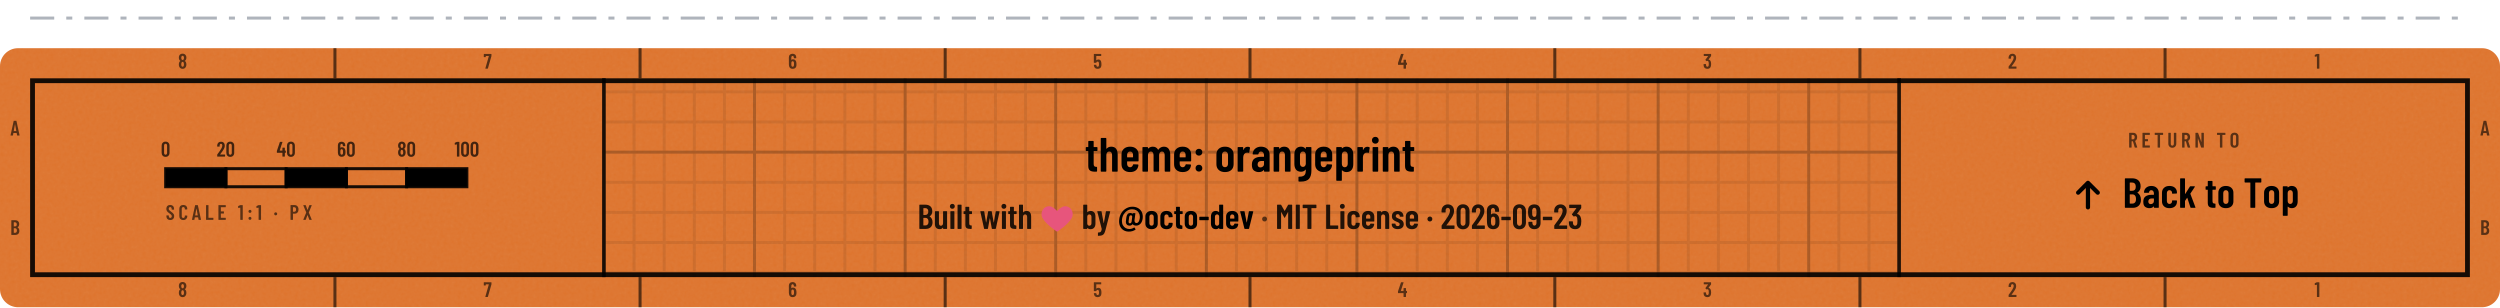
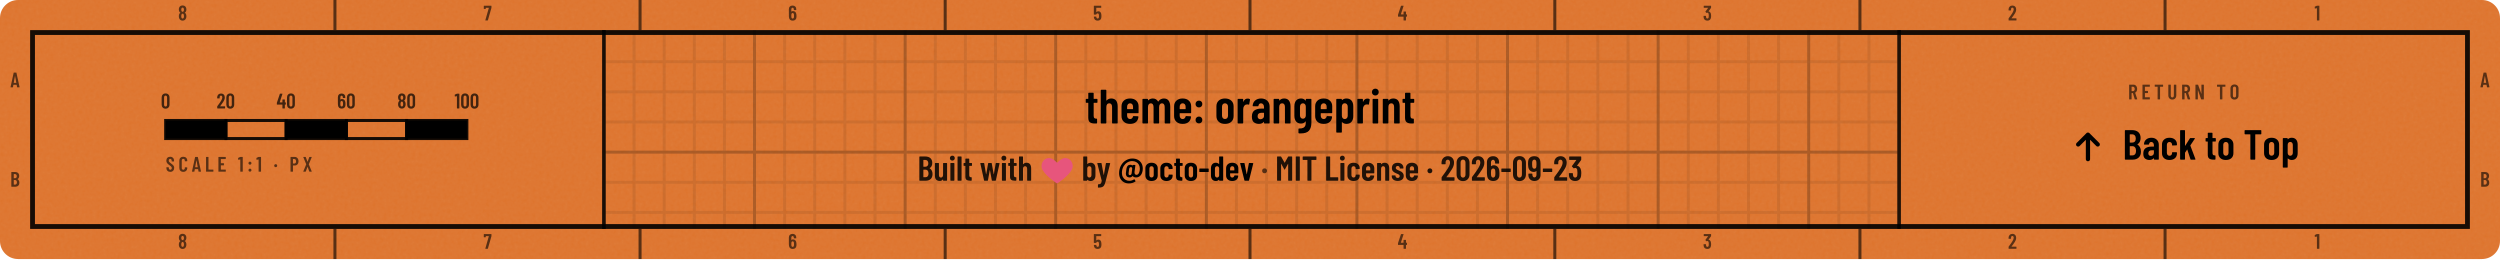
- <svg xmlns="http://www.w3.org/2000/svg" width="830" height="102" viewBox="0 0 830 102" role="img" aria-labelledby="t d">
+ <svg xmlns="http://www.w3.org/2000/svg" width="830" height="86" viewBox="0 0 830 86" role="img" aria-labelledby="t d">
  <defs>
    <clipPath id="kc1">
-       <rect x="0" y="16" width="830" height="86" rx="6" />
+       <rect x="0" y="0" width="830" height="86" rx="6" />
    </clipPath>
    <filter id="kn2" x="0" y="0" width="100%" height="100%">
      <feTurbulence type="fractalNoise" baseFrequency=".85" numOctaves="2" stitchTiles="stitch" />
      <feColorMatrix values="0 0 0 0 1 0 0 0 0 1 0 0 0 0 1 0 0 0 0.06 0" />
    </filter>
    <pattern id="kp3" width="10" height="10" patternUnits="userSpaceOnUse">
      <path d="M10 .5H.5V10" fill="none" stroke="#000000" stroke-opacity="0.075" />
    </pattern>
    <pattern id="kp4" width="50" height="50" patternUnits="userSpaceOnUse">
      <path d="M50 .5H.5V50" fill="none" stroke="#000000" stroke-opacity="0.16" />
    </pattern>
    <clipPath id="kc5">
-       <path clip-rule="evenodd" d="M10 26h810v66h-810zM10 26h190v66h-190zM630 26h190v66h-190z" />
+       <path clip-rule="evenodd" d="M10 10h810v66h-810zM10 10h190v66h-190zM630 10h190v66h-190z" />
    </clipPath>
    <path id="m45" d="M27 263V339Q27 344 30 348Q34 351 39 351H286Q291 351 294 348Q298 344 298 339V263Q298 258 294 254Q291 251 286 251H39Q34 251 30 254Q27 258 27 263Z" />
    <path id="m48" d="M38 183V517Q38 604 89 658Q140 711 224 711Q309 711 360 658Q412 604 412 517V183Q412 96 360 42Q309 -11 224 -11Q140 -11 89 42Q38 96 38 183ZM296 176V524Q296 563 276 586Q257 610 224 610Q192 610 173 586Q154 563 154 524V176Q154 137 173 114Q192 90 224 90Q257 90 276 114Q296 137 296 176Z" />
    <path id="m49" d="M122 700H218Q223 700 226 696Q230 693 230 688V12Q230 7 226 4Q223 0 218 0H126Q121 0 118 4Q114 7 114 12V576Q114 578 112 580Q111 582 109 581L27 565H24Q13 565 13 576L10 643Q10 653 18 657L107 697Q114 700 122 700Z" />
    <path id="m50" d="M173 100H392Q397 100 400 96Q404 93 404 88V12Q404 7 400 4Q397 0 392 0H43Q38 0 34 4Q31 7 31 12V92Q31 101 36 107L75 160Q114 212 152 266Q189 320 215 363Q273 459 273 522Q273 562 256 585Q238 608 209 608Q180 608 163 586Q146 563 147 526V487Q147 482 144 478Q140 475 135 475H41Q36 475 32 478Q29 482 29 487V530Q33 610 84 659Q134 708 214 708Q293 708 342 656Q390 605 390 521Q390 471 373 422Q356 373 319 317Q294 277 260 229Q225 181 214 166Q184 126 170 106Q168 104 169 102Q170 100 173 100Z" />
    <path id="m51" d="M387 218Q387 169 380 134Q368 66 326 29Q283 -8 210 -8Q134 -8 86 32Q38 73 32 143Q30 165 28 207Q28 219 40 219H132Q144 219 144 207Q146 173 148 156Q153 125 169 108Q185 92 210 92Q234 92 250 108Q266 123 271 152Q276 182 276 230Q276 281 269 315Q263 341 248 355Q233 369 210 369Q195 369 183 360Q177 356 174 356Q172 356 166 360L119 408Q115 412 115 417Q115 421 118 425L243 595Q245 597 244 599Q242 601 239 601H49Q44 601 40 604Q37 608 37 613V688Q37 693 40 696Q44 700 49 700H373Q378 700 382 696Q385 693 385 688V609Q385 602 380 594L266 438Q262 432 268 431Q309 426 338 392Q368 358 378 307Q387 267 387 218Z" />
    <path id="m52" d="M443 275V194Q443 189 440 186Q436 182 431 182H401Q396 182 396 177V12Q396 7 392 4Q389 0 384 0H292Q287 0 284 4Q280 7 280 12V177Q280 182 275 182H29Q24 182 20 186Q17 189 17 194V259Q17 268 19 274L158 690Q161 700 171 700H271Q277 700 280 696Q283 693 281 686L153 293Q152 287 157 287H275Q280 287 280 292V412Q280 417 284 420Q287 424 292 424H384Q389 424 392 420Q396 417 396 412V292Q396 287 401 287H431Q436 287 440 284Q443 280 443 275Z" />
    <path id="m53" d="M400 216Q400 175 396 146Q391 72 344 32Q297 -8 219 -8Q145 -8 99 30Q53 68 43 144L40 172Q40 184 52 184H144Q156 184 157 172Q157 166 159 154Q171 92 219 92Q244 92 260 108Q275 124 280 153Q284 178 284 217Q284 254 278 281Q273 307 258 322Q242 336 219 336Q171 336 157 290Q154 279 144 279H51Q46 279 42 282Q39 286 39 291V688Q39 693 42 696Q46 700 51 700H377Q382 700 386 696Q389 693 389 688V612Q389 607 386 604Q382 600 377 600H160Q155 600 155 595V400Q155 397 157 396Q159 396 161 398Q178 416 202 426Q227 437 254 437Q314 437 350 398Q387 360 394 290Q400 259 400 216Z" />
    <path id="m54" d="M401 216Q401 193 399 151Q394 75 346 34Q299 -8 221 -8Q147 -8 101 30Q55 69 46 144Q40 171 40 207L39 532Q39 613 88 660Q138 708 219 708Q295 708 343 660Q391 612 391 532V507Q391 502 388 498Q384 495 379 495H287Q282 495 278 498Q275 502 275 507V526Q275 560 258 582Q242 605 219 605Q191 605 174 583Q156 561 156 526V423Q156 420 158 419Q160 418 162 420Q191 447 234 447Q303 447 346 403Q389 359 396 286Q401 253 401 216ZM284 224Q284 250 279 295Q267 353 220 353Q196 353 180 338Q165 322 160 292Q156 257 156 224Q156 195 159 157Q164 125 180 108Q195 91 220 91Q245 91 260 109Q276 127 281 160Q284 196 284 224Z" />
    <path id="m55" d="M90 13 255 594Q257 600 251 600H116Q111 600 111 595V559Q111 554 108 550Q104 547 99 547H28Q23 547 20 550Q16 554 16 559L17 688Q17 693 20 696Q24 700 29 700H368Q373 700 376 696Q380 693 380 688V607Q380 603 378 593L211 10Q208 0 197 0H100Q87 0 90 13Z" />
    <path id="m56" d="M325 364Q358 345 375 306Q396 259 396 200Q396 147 380 107Q360 53 318 22Q275 -8 216 -8Q158 -8 116 22Q73 52 53 106Q38 148 38 200Q38 259 56 301Q71 341 109 363Q113 366 109 369Q76 390 58 427Q38 470 38 523Q38 581 58 620Q78 664 120 688Q161 712 216 712Q270 712 312 688Q353 665 374 621Q396 579 396 523Q396 471 376 429Q358 392 325 371Q319 367 325 364ZM159 559Q152 541 152 513Q152 483 162 456Q169 435 183 423Q197 411 216 411Q237 411 252 424Q266 436 273 459Q281 483 281 513Q281 547 271 568Q264 589 250 600Q236 612 216 612Q198 612 184 602Q171 591 164 573ZM281 206Q281 244 272 271Q266 295 252 308Q237 322 216 322Q195 322 180 308Q166 294 160 268Q152 242 152 208Q152 177 158 151Q163 123 178 108Q194 92 216 92Q239 92 255 108Q271 124 276 153Q281 180 281 206Z" />
    <path id="m57" d="M384 168Q384 87 334 40Q285 -8 204 -8Q128 -8 80 40Q32 88 32 168V193Q32 198 36 202Q39 205 44 205H136Q141 205 144 202Q148 198 148 193V174Q148 140 164 118Q181 95 204 95Q232 95 250 117Q267 139 267 174V276Q267 279 265 280Q263 281 261 279Q232 253 189 253Q120 253 77 297Q34 341 27 414Q22 447 22 484Q22 518 25 549Q29 625 76 666Q124 708 203 708Q276 708 322 670Q368 631 378 556Q383 526 383 493ZM267 476Q267 506 264 543Q253 609 204 609Q179 609 163 591Q147 573 142 540Q140 516 140 476Q140 439 145 405Q150 377 166 362Q181 347 204 347Q228 347 244 362Q259 378 263 408Q267 443 267 476Z" />
    <path id="m58" d="M57 404Q57 435 77 455Q97 475 128 475Q159 475 178 455Q198 435 198 404Q198 373 178 353Q158 333 128 333Q97 333 77 353Q57 373 57 404ZM57 73Q57 104 77 124Q97 144 128 144Q159 144 178 124Q198 104 198 73Q198 42 178 22Q158 2 128 2Q97 2 77 22Q57 42 57 73Z" />
    <path id="m64" d="M722 352Q722 327 719 301Q706 204 655 150Q604 95 529 95Q465 95 431 135Q427 138 424 134Q409 113 387 104Q365 94 343 94Q292 94 262 124Q233 154 233 201Q233 218 238 250L242 283Q244 307 250 347Q268 461 367 461Q380 461 394 456Q409 451 421 440Q428 435 428 442V444Q429 455 441 455H497Q509 455 508 442L484 258Q483 252 483 240Q483 206 499 188Q515 170 541 170Q577 170 602 206Q626 243 634 303Q637 326 637 346Q637 413 609 463Q581 513 530 540Q480 567 414 567Q342 567 279 530Q216 492 174 426Q132 359 122 275Q119 251 119 229Q119 156 149 104Q179 51 228 24Q277 -3 333 -3Q408 -3 468 39Q473 42 476 42Q482 42 485 36L511 -6Q513 -9 513 -14Q513 -19 508 -23Q472 -48 424 -63Q375 -78 319 -78Q239 -78 175 -42Q111 -5 74 62Q38 130 38 221Q38 253 42 280Q55 384 109 466Q163 549 246 595Q328 641 422 641Q510 641 578 605Q646 569 684 504Q722 438 722 352ZM400 212 403 233 404 243 414 326 416 343Q419 365 408 379Q398 393 379 393Q360 393 346 379Q332 365 329 343L326 322Q320 283 320 276L312 212Q311 188 321 174Q331 161 350 161Q369 161 382 175Q396 189 400 212Z" />
    <path id="m65" d="M325 11 306 116Q306 121 300 121H154Q148 121 148 116L129 11Q128 0 116 0H25Q11 0 14 13L162 689Q164 700 175 700H281Q292 700 294 689L442 13V9Q442 0 431 0H338Q326 0 325 11ZM171 212H282Q288 212 287 217L229 533Q228 536 226 536Q224 536 223 533L166 217Q165 212 171 212Z" />
    <path id="m66" d="M242 0H66Q61 0 58 4Q54 7 54 12V688Q54 693 58 696Q61 700 66 700H224Q319 700 373 652Q427 604 427 512Q427 409 354 365Q349 362 352 359Q391 334 413 292Q435 250 435 192Q435 100 382 50Q328 0 242 0ZM170 595V409Q170 404 175 404H226Q267 404 290 429Q313 454 313 500Q313 548 290 574Q267 600 226 600H175Q170 600 170 595ZM319 208Q319 260 296 290Q273 319 233 319H175Q170 319 170 314V106Q170 101 175 101H233Q273 101 296 129Q319 157 319 208Z" />
    <path id="m67" d="M42 180V521Q42 607 94 658Q145 708 230 708Q316 708 368 658Q420 607 420 521V509Q420 504 416 500Q413 496 408 496L315 492Q303 492 303 504V529Q303 564 283 586Q263 608 230 608Q198 608 178 586Q158 564 158 529V171Q158 136 178 114Q198 92 230 92Q263 92 283 114Q303 136 303 171V196Q303 201 306 204Q310 208 315 208L408 204Q413 204 416 200Q420 197 420 192V180Q420 95 368 44Q316 -8 230 -8Q145 -8 94 44Q42 95 42 180Z" />
    <path id="m69" d="M391 600H175Q170 600 170 595V406Q170 401 175 401H303Q308 401 312 398Q315 394 315 389V312Q315 307 312 304Q308 300 303 300H175Q170 300 170 295V105Q170 100 175 100H391Q396 100 400 96Q403 93 403 88V12Q403 7 400 4Q396 0 391 0H66Q61 0 58 4Q54 7 54 12V688Q54 693 58 696Q61 700 66 700H391Q396 700 400 696Q403 693 403 688V612Q403 607 400 604Q396 600 391 600Z" />
    <path id="m73" d="M54 12V688Q54 693 58 696Q61 700 66 700H158Q163 700 166 696Q170 693 170 688V12Q170 7 166 4Q163 0 158 0H66Q61 0 58 4Q54 7 54 12Z" />
    <path id="m76" d="M54 12V688Q54 693 58 696Q61 700 66 700H158Q163 700 166 696Q170 693 170 688V105Q170 100 175 100H391Q396 100 400 96Q403 93 403 88V12Q403 7 400 4Q396 0 391 0H66Q61 0 58 4Q54 7 54 12Z" />
    <path id="m77" d="M383 700H475Q480 700 484 696Q487 693 487 688V12Q487 7 484 4Q480 0 475 0H383Q378 0 374 4Q371 7 371 12V484Q371 488 369 488Q367 488 365 485L278 327Q273 319 269 319Q265 319 260 327L173 485Q171 488 169 488Q167 488 167 484V12Q167 7 164 4Q160 0 155 0H63Q58 0 54 4Q51 7 51 12V688Q51 693 54 696Q58 700 63 700H155Q165 700 170 692L267 521Q270 517 273 521L368 692Q373 700 383 700Z" />
    <path id="m78" d="M350 700H441Q446 700 450 696Q453 693 453 688V12Q453 7 450 4Q446 0 441 0H336Q326 0 323 10L174 434Q173 437 170 436Q168 436 168 433L169 12Q169 7 166 4Q162 0 157 0H66Q61 0 58 4Q54 7 54 12V688Q54 693 58 696Q61 700 66 700H169Q179 700 182 690L332 269Q333 266 336 266Q338 267 338 270V688Q338 693 342 696Q345 700 350 700Z" />
    <path id="m79" d="M42 182V518Q42 604 94 656Q147 708 233 708Q319 708 372 656Q425 604 425 518V182Q425 96 372 44Q319 -8 233 -8Q147 -8 94 44Q42 96 42 182ZM309 177V523Q309 561 288 584Q267 608 233 608Q199 608 178 584Q158 561 158 523V177Q158 139 178 116Q199 92 233 92Q267 92 288 116Q309 139 309 177Z" />
    <path id="m80" d="M432 495Q432 405 384 350Q337 295 259 295H174Q169 295 169 290V12Q169 7 166 4Q162 0 157 0H65Q60 0 56 4Q53 7 53 12V689Q53 694 56 698Q60 701 65 701H253Q306 701 346 675Q387 649 410 602Q432 555 432 495ZM316 492Q316 542 294 572Q271 601 234 601H174Q169 601 169 596V391Q169 386 174 386H234Q271 386 294 414Q316 443 316 492Z" />
    <path id="m82" d="M318 10 233 297Q231 301 228 301H175Q170 301 170 296V12Q170 7 166 4Q163 0 158 0H66Q61 0 58 4Q54 7 54 12V688Q54 693 58 696Q61 700 66 700H254Q307 700 348 674Q388 649 410 602Q433 556 433 496Q433 434 409 389Q385 344 342 321Q338 320 339 315L437 14Q438 12 438 9Q438 0 427 0H331Q321 0 318 10ZM170 595V396Q170 391 175 391H236Q272 391 294 419Q317 447 317 495Q317 543 294 572Q272 600 236 600H175Q170 600 170 595Z" />
    <path id="m83" d="M34 173V199Q34 204 38 208Q41 211 46 211H137Q142 211 146 208Q149 204 149 199V179Q149 140 168 116Q188 92 219 92Q250 92 270 114Q290 137 290 174Q290 200 279 219Q268 238 248 255Q228 272 184 304Q134 340 104 368Q73 396 52 436Q32 475 32 527Q32 610 82 659Q132 708 214 708Q297 708 348 656Q399 605 399 520V496Q399 491 396 488Q392 484 387 484H297Q292 484 288 488Q285 491 285 496V522Q285 561 266 584Q246 608 214 608Q184 608 165 586Q146 565 146 527Q146 491 166 466Q187 441 247 397Q308 352 339 324Q370 295 387 261Q404 227 404 180Q404 95 353 44Q302 -8 219 -8Q136 -8 85 42Q34 92 34 173Z" />
    <path id="m84" d="M425 688V612Q425 607 422 604Q418 600 413 600H286Q281 600 281 595V12Q281 7 278 4Q274 0 269 0H177Q172 0 168 4Q165 7 165 12V595Q165 600 160 600H40Q35 600 32 604Q28 607 28 612V688Q28 693 32 696Q35 700 40 700H413Q418 700 422 696Q425 693 425 688Z" />
    <path id="m85" d="M50 194V688Q50 693 54 696Q57 700 62 700H154Q159 700 162 696Q166 693 166 688V182Q166 142 186 117Q206 92 239 92Q272 92 292 117Q312 142 312 182V688Q312 693 316 696Q319 700 324 700H416Q421 700 424 696Q428 693 428 688V194Q428 103 376 48Q324 -8 239 -8Q153 -8 102 48Q50 103 50 194Z" />
    <path id="m88" d="M31 14 168 347Q169 350 168 353L31 686Q30 688 30 692Q30 700 40 700H135Q145 700 148 690L228 473Q229 470 231 470Q233 470 234 473L313 690Q316 700 326 700H420Q427 700 429 696Q431 692 429 686L292 353Q291 350 292 347L429 14Q430 12 430 8Q430 0 420 0H327Q316 0 313 10L234 226Q233 229 231 229Q229 229 228 226L148 10Q145 0 134 0H40Q33 0 31 4Q29 8 31 14Z" />
    <path id="m97" d="M397 352V12Q397 7 394 4Q390 0 385 0H293Q288 0 284 4Q281 7 281 12V31Q281 34 279 35Q277 36 275 33Q240 -8 173 -8Q116 -8 72 24Q29 57 29 143Q29 233 82 271Q134 309 224 309H276Q281 309 281 314V340Q281 376 263 398Q245 419 218 419Q197 419 183 406Q169 392 166 369Q165 357 153 357H56Q44 357 45 369Q50 437 98 478Q147 519 220 519Q299 519 348 473Q397 427 397 352ZM281 160V217Q281 222 276 222H224Q190 222 169 204Q148 185 148 150Q148 119 164 104Q180 88 205 88Q235 88 258 107Q281 126 281 160Z" />
    <path id="m98" d="M399 357V154Q399 80 362 36Q325 -8 258 -8Q204 -8 168 27Q166 29 164 28Q162 27 162 24V12Q162 7 158 4Q155 0 150 0H58Q53 0 50 4Q46 7 46 12V688Q46 693 50 696Q53 700 58 700H150Q155 700 158 696Q162 693 162 688V486Q162 483 164 482Q167 482 170 486Q189 503 212 511Q236 519 258 519Q324 519 362 476Q399 433 399 357ZM222 419Q198 419 182 404Q166 388 162 362V149Q166 123 182 108Q198 92 222 92Q250 92 267 112Q284 131 284 163V348Q284 380 267 400Q250 419 222 419Z" />
    <path id="m99" d="M38 155V357Q38 430 86 474Q133 519 215 519Q297 519 345 476Q393 432 393 365V351Q393 346 390 342Q386 339 381 339L289 335Q277 335 277 347V357Q277 382 260 400Q242 419 215 419Q188 419 171 399Q154 379 154 348V163Q154 132 171 112Q188 92 215 92Q242 92 260 110Q277 129 277 155V165Q277 170 280 174Q284 177 289 177L381 176Q386 176 390 172Q393 169 393 164V146Q393 77 345 34Q297 -8 215 -8Q133 -8 86 36Q38 80 38 155Z" />
    <path id="m100" d="M287 700H379Q384 700 388 696Q391 693 391 688V12Q391 7 388 4Q384 0 379 0H287Q282 0 278 4Q275 7 275 12V24Q275 27 273 28Q271 29 269 27Q233 -8 179 -8Q112 -8 75 36Q38 80 38 154V357Q38 433 76 476Q113 519 179 519Q202 519 226 510Q250 502 269 483Q271 481 273 482Q275 483 275 486V688Q275 693 278 696Q282 700 287 700ZM275 149V362Q271 388 255 404Q239 419 215 419Q187 419 170 400Q153 380 153 348V163Q153 131 170 112Q187 92 215 92Q239 92 255 108Q271 123 275 149Z" />
    <path id="m101" d="M380 213H159Q154 213 154 208V163Q154 132 171 112Q188 92 215 92Q238 92 254 106Q271 121 276 144Q279 154 289 154L378 150Q383 150 386 146Q390 143 389 137Q382 67 338 30Q294 -8 215 -8Q133 -8 86 36Q38 79 38 154V357Q38 430 86 474Q133 519 215 519Q297 519 344 474Q392 430 392 357V225Q392 220 388 216Q385 213 380 213ZM154 348V303Q154 298 159 298H272Q277 298 277 303V348Q277 380 260 400Q243 419 215 419Q188 419 171 399Q154 379 154 348Z" />
    <path id="m103" d="M287 511H379Q384 511 388 508Q391 504 391 499V19Q391 -89 342 -148Q293 -206 167 -206Q145 -206 134 -205Q122 -204 122 -192V-115Q122 -102 135 -104Q192 -105 222 -90Q253 -75 264 -46Q275 -17 275 30V41Q275 44 273 44Q271 45 269 42Q236 -1 175 -1Q108 -1 73 42Q38 86 38 161V357Q38 434 74 476Q109 519 175 519Q236 519 269 476Q271 473 273 474Q275 474 275 477V499Q275 504 278 508Q282 511 287 511ZM275 169V348Q275 380 258 400Q242 419 215 419Q188 419 171 399Q154 379 154 348V169Q154 138 171 118Q188 99 215 99Q242 99 258 118Q275 138 275 169Z" />
    <path id="m104" d="M397 352V12Q397 7 394 4Q390 0 385 0H293Q288 0 284 4Q281 7 281 12V343Q281 379 266 399Q251 419 223 419Q194 419 178 398Q162 377 162 340V12Q162 7 158 4Q155 0 150 0H58Q53 0 50 4Q46 7 46 12V688Q46 693 50 696Q53 700 58 700H150Q155 700 158 696Q162 693 162 688V479Q162 476 164 476Q167 475 170 479Q204 519 265 519Q330 519 364 476Q397 432 397 352Z" />
    <path id="m105" d="M36 652Q36 683 56 703Q76 723 107 723Q138 723 158 703Q177 683 177 652Q177 621 157 601Q137 581 107 581Q76 581 56 601Q36 621 36 652ZM50 12V499Q50 504 54 508Q57 511 62 511H154Q159 511 162 508Q166 504 166 499V12Q166 7 162 4Q159 0 154 0H62Q57 0 54 4Q50 7 50 12Z" />
    <path id="m107" d="M46 12V688Q46 693 50 696Q53 700 58 700H150Q155 700 158 696Q162 693 162 688V332Q162 328 164 328Q166 328 168 331L277 503Q281 511 291 511H387Q394 511 396 506Q398 502 394 496L290 339Q288 335 289 332L409 14Q410 12 410 9Q410 0 399 0H304Q294 0 291 10L217 236Q216 239 214 240Q212 240 211 237L164 167Q162 163 162 161V12Q162 7 158 4Q155 0 150 0H58Q53 0 50 4Q46 7 46 12Z" />
    <path id="m108" d="M42 12V688Q42 693 46 696Q49 700 54 700H146Q151 700 154 696Q158 693 158 688V12Q158 7 154 4Q151 0 146 0H54Q49 0 46 4Q42 7 42 12Z" />
    <path id="m109" d="M623 347V12Q623 7 620 4Q616 0 611 0H520Q515 0 512 4Q508 7 508 12V339Q508 377 493 398Q478 419 452 419Q424 419 408 398Q392 377 392 340V12Q392 7 388 4Q385 0 380 0H289Q284 0 280 4Q277 7 277 12V339Q277 377 262 398Q246 419 221 419Q193 419 177 398Q161 377 161 340V12Q161 7 158 4Q154 0 149 0H58Q53 0 50 4Q46 7 46 12V499Q46 504 50 508Q53 511 58 511H149Q154 511 158 508Q161 504 161 499V483Q161 480 163 479Q165 478 167 481Q187 501 212 510Q237 519 261 519Q335 519 370 456Q373 452 379 459Q399 491 430 505Q460 519 491 519Q556 519 590 474Q623 428 623 347Z" />
    <path id="m110" d="M397 352V12Q397 7 394 4Q390 0 385 0H293Q288 0 284 4Q281 7 281 12V343Q281 379 266 399Q251 419 223 419Q194 419 178 398Q162 377 162 340V12Q162 7 158 4Q155 0 150 0H58Q53 0 50 4Q46 7 46 12V499Q46 504 50 508Q53 511 58 511H150Q155 511 158 508Q162 504 162 499V479Q162 476 164 476Q167 475 170 479Q204 519 265 519Q330 519 364 476Q397 432 397 352Z" />
    <path id="m111" d="M38 155V356Q38 430 86 474Q134 519 216 519Q299 519 347 474Q395 430 395 356V155Q395 80 348 36Q300 -8 216 -8Q133 -8 86 36Q38 80 38 155ZM279 164V348Q279 379 262 399Q244 419 216 419Q188 419 171 400Q154 380 154 348V164Q154 132 171 112Q188 93 216 93Q244 93 262 112Q279 132 279 164Z" />
    <path id="m112" d="M403 357V155Q403 78 366 35Q329 -8 262 -8Q239 -8 215 0Q191 9 172 28Q170 30 168 29Q166 28 166 25V-177Q166 -182 162 -186Q159 -189 154 -189H62Q57 -189 54 -186Q50 -182 50 -177V499Q50 504 54 508Q57 511 62 511H154Q159 511 162 508Q166 504 166 499V487Q166 484 168 484Q171 483 174 487Q209 519 262 519Q329 519 366 476Q403 432 403 357ZM226 420Q199 420 182 400Q166 380 166 348V163Q166 131 182 112Q199 92 226 92Q254 92 271 112Q288 131 288 163V348Q288 380 271 400Q254 420 226 420Z" />
    <path id="m114" d="M297 507Q305 502 303 492L287 399Q286 387 273 392Q259 396 247 396Q235 396 225 393Q197 389 180 362Q162 334 162 296V13Q162 8 158 4Q155 1 150 1H58Q53 1 50 4Q46 8 46 13V499Q46 504 50 508Q53 511 58 511H150Q155 511 158 508Q162 504 162 499V453Q162 449 164 448Q166 448 167 452Q194 517 255 517Q282 517 297 507Z" />
    <path id="m115" d="M30 135V142Q30 147 34 150Q37 154 42 154H128Q133 154 136 150Q140 147 140 142V137Q140 113 158 97Q177 81 204 81Q230 81 245 96Q260 111 260 134Q260 154 247 168Q234 181 219 188Q204 195 165 211Q108 233 72 267Q35 301 35 368Q35 438 80 478Q124 517 200 517Q278 517 324 476Q369 434 369 364Q369 359 366 356Q362 352 357 352H273Q268 352 264 356Q261 359 261 364V370Q261 394 244 410Q228 426 203 426Q177 426 162 410Q146 393 146 370Q146 351 158 338Q170 325 185 318Q200 310 235 295Q277 278 306 262Q334 245 356 214Q377 184 377 139Q377 72 330 33Q283 -6 203 -6Q124 -6 77 32Q30 70 30 135Z" />
    <path id="m116" d="M248 429H186Q181 429 181 424V162Q181 127 194 114Q207 100 233 101H240Q245 101 248 98Q252 94 252 89V12Q252 7 248 4Q245 0 240 0H206Q138 0 104 25Q69 50 69 119V424Q69 429 64 429H29Q24 429 20 432Q17 436 17 441V499Q17 504 20 508Q24 511 29 511H64Q69 511 69 516V626Q69 631 72 634Q76 638 81 638H169Q174 638 178 634Q181 631 181 626V516Q181 511 186 511H248Q253 511 256 508Q260 504 260 499V441Q260 436 256 432Q253 429 248 429Z" />
    <path id="m117" d="M289 511H381Q386 511 390 508Q393 504 393 499V12Q393 7 390 4Q386 0 381 0H289Q284 0 280 4Q277 7 277 12V34Q277 37 275 38Q273 39 271 36Q242 -7 178 -7Q117 -7 80 30Q42 66 42 142V499Q42 504 46 508Q49 511 54 511H146Q151 511 154 508Q158 504 158 499V167Q158 92 216 92Q245 92 261 114Q277 135 277 172V499Q277 504 280 508Q284 511 289 511Z" />
    <path id="m118" d="M141 10 19 499V503Q19 512 30 512H132Q144 512 145 501L205 190Q206 187 208 187Q210 187 211 190L270 501Q271 512 283 512L385 510Q399 510 396 497L275 10Q272 0 261 0H155Q144 0 141 10Z" />
    <path id="m119" d="M126 11 19 499V503Q19 512 30 512H118Q130 512 131 501L183 190Q184 187 186 187Q188 187 189 190L244 501Q245 512 257 512H335Q347 512 348 501L404 189Q405 186 407 186Q409 186 410 189L463 501Q464 512 476 512L563 510Q576 510 573 497L466 11Q464 0 453 0H363Q351 0 350 11L297 303Q296 306 294 306Q292 306 291 303L239 11Q238 0 226 0H139Q128 0 126 11Z" />
    <path id="m121" d="M34 -187V-115Q34 -110 37 -106Q40 -103 44 -103Q77 -102 96 -94Q115 -87 126 -66Q138 -44 143 -3L142 3L16 499V503Q16 512 27 512H125Q137 512 138 501L199 170Q200 167 202 167Q204 167 205 170L264 501Q265 512 277 512L376 510Q390 510 387 497L253 -28Q234 -99 213 -134Q192 -169 154 -184Q116 -199 45 -199H40Q38 -199 36 -196Q34 -192 34 -187Z" />
    <path id="m183" d="M37 286Q37 317 57 337Q77 357 108 357Q139 357 158 337Q178 317 178 286Q178 255 158 235Q138 215 108 215Q77 215 57 235Q37 255 37 286Z" />
  </defs>
-   <rect y="16" width="830" height="86" rx="6" fill="#DD732C" />
-   <rect y="16" width="830" height="86" clip-path="url(#kc1)" filter="url(#kn2)" />
+   <rect y="0" width="830" height="86" rx="6" fill="#DD732C" />
+   <rect y="0" width="830" height="86" clip-path="url(#kc1)" filter="url(#kn2)" />
  <g clip-path="url(#kc5)">
-     <rect y="16" width="830" height="86" fill="url(#kp3)" />
-     <rect y="16" width="830" height="86" fill="url(#kp4)" />
-   </g>
-   <rect x="10.8" y="26.8" width="808.4" height="64.4" fill="none" stroke="#000000" stroke-opacity="0.9" stroke-width="1.6" />
-   <path d="M111.2 16V26M111.2 92V102M212.5 16V26M212.5 92V102M313.8 16V26M313.8 92V102M415 16V26M415 92V102M516.2 16V26M516.2 92V102M617.5 16V26M617.5 92V102M718.8 16V26M718.8 92V102" stroke="#000000" stroke-opacity="0.6" />
+     <rect y="0" width="830" height="86" fill="url(#kp3)" />
+     <rect y="0" width="830" height="86" fill="url(#kp4)" />
+   </g>
+   <rect x="10.8" y="10.8" width="808.4" height="64.4" fill="none" stroke="#000000" stroke-opacity="0.9" stroke-width="1.6" />
+   <path d="M111.2 0V10M111.2 76V86M212.5 0V10M212.5 76V86M313.8 0V10M313.8 76V86M415 0V10M415 76V86M516.2 0V10M516.2 76V86M617.5 0V10M617.5 76V86M718.8 0V10M718.8 76V86" stroke="#000000" stroke-opacity="0.6" />
  <g transform="scale(0.007 -0.007)" fill="#000000" fill-opacity="0.6">
-     <use href="#m56" x="8444" y="-3257" />
-     <use href="#m56" x="8444" y="-14086" />
-     <use href="#m55" x="22929" y="-3257" />
-     <use href="#m55" x="22929" y="-14086" />
-     <use href="#m54" x="37375" y="-3257" />
-     <use href="#m54" x="37375" y="-14086" />
-     <use href="#m53" x="51840" y="-3257" />
-     <use href="#m53" x="51840" y="-14086" />
-     <use href="#m52" x="66288" y="-3257" />
-     <use href="#m52" x="66288" y="-14086" />
-     <use href="#m51" x="80769" y="-3257" />
-     <use href="#m51" x="80769" y="-14086" />
-     <use href="#m50" x="95234" y="-3257" />
-     <use href="#m50" x="95234" y="-14086" />
-     <use href="#m49" x="109774" y="-3257" />
-     <use href="#m49" x="109774" y="-14086" />
-     <use href="#m65" x="486" y="-6429" />
-     <use href="#m65" x="117629" y="-6429" />
-     <use href="#m66" x="483" y="-11143" />
-     <use href="#m66" x="117626" y="-11143" />
-   </g>
-   <path d="M10 6H820" stroke="#7A8390" stroke-opacity=".6" stroke-dasharray="8 4 2 4" />
-   <path d="M200.5 26V92M630.5 26V92" stroke="#000000" stroke-opacity="0.85" stroke-width="1.2" />
-   <rect x="55" y="56" width="20" height="6" fill="#000000" stroke="#000000" stroke-opacity="0.9" />
-   <rect x="75" y="56" width="20" height="6" fill="none" stroke="#000000" stroke-opacity="0.9" />
-   <rect x="95" y="56" width="20" height="6" fill="#000000" stroke="#000000" stroke-opacity="0.9" />
-   <rect x="115" y="56" width="20" height="6" fill="none" stroke="#000000" stroke-opacity="0.9" />
-   <rect x="135" y="56" width="20" height="6" fill="#000000" stroke="#000000" stroke-opacity="0.9" />
-   <g transform="translate(53.4 52) scale(0.007 -0.007)" fill="#000000" fill-opacity="0.7">
+     <use href="#m56" x="8444" y="-971" />
+     <use href="#m56" x="8444" y="-11800" />
+     <use href="#m55" x="22929" y="-971" />
+     <use href="#m55" x="22929" y="-11800" />
+     <use href="#m54" x="37375" y="-971" />
+     <use href="#m54" x="37375" y="-11800" />
+     <use href="#m53" x="51840" y="-971" />
+     <use href="#m53" x="51840" y="-11800" />
+     <use href="#m52" x="66288" y="-971" />
+     <use href="#m52" x="66288" y="-11800" />
+     <use href="#m51" x="80769" y="-971" />
+     <use href="#m51" x="80769" y="-11800" />
+     <use href="#m50" x="95234" y="-971" />
+     <use href="#m50" x="95234" y="-11800" />
+     <use href="#m49" x="109774" y="-971" />
+     <use href="#m49" x="109774" y="-11800" />
+     <use href="#m65" x="486" y="-4143" />
+     <use href="#m65" x="117629" y="-4143" />
+     <use href="#m66" x="483" y="-8857" />
+     <use href="#m66" x="117626" y="-8857" />
+   </g>
+   <path d="M200.5 10V76M630.5 10V76" stroke="#000000" stroke-opacity="0.85" stroke-width="1.2" />
+   <rect x="55" y="40" width="20" height="6" fill="#000000" stroke="#000000" stroke-opacity="0.9" />
+   <rect x="75" y="40" width="20" height="6" fill="none" stroke="#000000" stroke-opacity="0.9" />
+   <rect x="95" y="40" width="20" height="6" fill="#000000" stroke="#000000" stroke-opacity="0.9" />
+   <rect x="115" y="40" width="20" height="6" fill="none" stroke="#000000" stroke-opacity="0.9" />
+   <rect x="135" y="40" width="20" height="6" fill="#000000" stroke="#000000" stroke-opacity="0.9" />
+   <g transform="translate(53.4 36) scale(0.007 -0.007)" fill="#000000" fill-opacity="0.7">
    <use href="#m48" x="0" />
  </g>
-   <g transform="translate(71.9 52) scale(0.007 -0.007)" fill="#000000" fill-opacity="0.7">
+   <g transform="translate(71.9 36) scale(0.007 -0.007)" fill="#000000" fill-opacity="0.7">
    <use href="#m50" x="0" />
    <use href="#m48" x="425" />
  </g>
-   <g transform="translate(91.8 52) scale(0.007 -0.007)" fill="#000000" fill-opacity="0.7">
+   <g transform="translate(91.8 36) scale(0.007 -0.007)" fill="#000000" fill-opacity="0.7">
    <use href="#m52" x="0" />
    <use href="#m48" x="459" />
  </g>
-   <g transform="translate(111.9 52) scale(0.007 -0.007)" fill="#000000" fill-opacity="0.7">
+   <g transform="translate(111.9 36) scale(0.007 -0.007)" fill="#000000" fill-opacity="0.7">
    <use href="#m54" x="0" />
    <use href="#m48" x="429" />
  </g>
-   <g transform="translate(131.9 52) scale(0.007 -0.007)" fill="#000000" fill-opacity="0.7">
+   <g transform="translate(131.9 36) scale(0.007 -0.007)" fill="#000000" fill-opacity="0.7">
    <use href="#m56" x="0" />
    <use href="#m48" x="434" />
  </g>
-   <g transform="translate(150.9 52) scale(0.007 -0.007)" fill="#000000" fill-opacity="0.7">
+   <g transform="translate(150.9 36) scale(0.007 -0.007)" fill="#000000" fill-opacity="0.7">
    <use href="#m49" x="0" />
    <use href="#m48" x="274" />
    <use href="#m48" x="724" />
  </g>
-   <g transform="translate(55 73) scale(0.007 -0.007)" fill="#000000" fill-opacity="0.6">
+   <g transform="translate(55 57) scale(0.007 -0.007)" fill="#000000" fill-opacity="0.6">
    <use href="#m83" x="0" />
    <use href="#m67" x="605" />
    <use href="#m65" x="1234" />
    <use href="#m76" x="1861" />
    <use href="#m69" x="2448" />
    <use href="#m49" x="3426" />
    <use href="#m58" x="3871" />
    <use href="#m49" x="4294" />
    <use href="#m183" x="5111" />
    <use href="#m80" x="5869" />
    <use href="#m88" x="6498" />
  </g>
-   <g transform="translate(360.2 57) scale(0.016 -0.016)" fill="#000000">
+   <g transform="translate(360.2 41) scale(0.016 -0.016)" fill="#000000">
    <use href="#m116" x="0" />
    <use href="#m104" x="282" />
    <use href="#m101" x="721" />
    <use href="#m109" x="1147" />
    <use href="#m101" x="1812" />
    <use href="#m58" x="2238" />
    <use href="#m111" x="2690" />
    <use href="#m114" x="3122" />
    <use href="#m97" x="3435" />
    <use href="#m110" x="3869" />
    <use href="#m103" x="4308" />
    <use href="#m101" x="4739" />
    <use href="#m112" x="5165" />
    <use href="#m114" x="5606" />
    <use href="#m105" x="5919" />
    <use href="#m110" x="6134" />
    <use href="#m116" x="6573" />
  </g>
-   <g transform="translate(304.6 76) scale(0.0115 -0.0115)" fill="#000000" fill-opacity="0.85">
+   <g transform="translate(304.6 60) scale(0.0115 -0.0115)" fill="#000000" fill-opacity="0.85">
    <use href="#m66" x="0" />
    <use href="#m117" x="462" />
    <use href="#m105" x="900" />
    <use href="#m108" x="1115" />
    <use href="#m116" x="1314" />
    <use href="#m119" x="1796" />
    <use href="#m105" x="2388" />
    <use href="#m116" x="2603" />
    <use href="#m104" x="2885" />
  </g>
-   <g transform="translate(345.1 66.8) scale(0.4888)" fill="#E7557C" stroke="#E7557C" stroke-width="1.2" stroke-linejoin="round">
+   <g transform="translate(345.1 50.8) scale(0.4888)" fill="#E7557C" stroke="#E7557C" stroke-width="1.2" stroke-linejoin="round">
    <path d="M12 20s-7-4.5-9.5-9C1 8 3 4 6.5 4 9 4 12 7.5 12 7.5S15 4 17.5 4C21 4 23 8 21.5 11c-2.5 4.5-9.5 9-9.5 9z" />
  </g>
-   <g transform="translate(359.1 76) scale(0.0115 -0.0115)" fill="#000000" fill-opacity="0.85">
+   <g transform="translate(359.1 60) scale(0.0115 -0.0115)" fill="#000000" fill-opacity="0.85">
    <use href="#m98" x="0" />
    <use href="#m121" x="437" />
  </g>
-   <g transform="translate(371.1 76) scale(0.0115 -0.0115)" fill="#000000">
+   <g transform="translate(371.1 60) scale(0.0115 -0.0115)" fill="#000000">
    <use href="#m64" x="0" />
    <use href="#m111" x="759" />
    <use href="#m99" x="1191" />
    <use href="#m116" x="1613" />
    <use href="#m111" x="1895" />
    <use href="#m45" x="2327" />
    <use href="#m100" x="2652" />
    <use href="#m101" x="3089" />
    <use href="#m118" x="3515" />
  </g>
-   <g transform="translate(418.6 76) scale(0.0115 -0.0115)" fill="#000000" fill-opacity="0.6">
+   <g transform="translate(418.6 60) scale(0.0115 -0.0115)" fill="#000000" fill-opacity="0.6">
    <use href="#m183" x="0" />
  </g>
-   <g transform="translate(423.4 76) scale(0.0115 -0.0115)" fill="#000000" fill-opacity="0.85">
+   <g transform="translate(423.4 60) scale(0.0115 -0.0115)" fill="#000000" fill-opacity="0.85">
    <use href="#m77" x="0" />
    <use href="#m73" x="538" />
    <use href="#m84" x="762" />
    <use href="#m76" x="1414" />
    <use href="#m105" x="1829" />
    <use href="#m99" x="2044" />
    <use href="#m101" x="2466" />
    <use href="#m110" x="2892" />
    <use href="#m115" x="3331" />
    <use href="#m101" x="3729" />
    <use href="#m183" x="4355" />
    <use href="#m50" x="4770" />
    <use href="#m48" x="5195" />
    <use href="#m50" x="5645" />
    <use href="#m54" x="6070" />
    <use href="#m45" x="6499" />
    <use href="#m48" x="6824" />
    <use href="#m57" x="7274" />
    <use href="#m45" x="7697" />
    <use href="#m50" x="8022" />
    <use href="#m51" x="8447" />
  </g>
-   <g transform="translate(706.5 49) scale(0.007 -0.007)" fill="#000000" fill-opacity="0.6">
+   <g transform="translate(706.5 33) scale(0.007 -0.007)" fill="#000000" fill-opacity="0.6">
    <use href="#m82" x="0" />
    <use href="#m69" x="632" />
    <use href="#m84" x="1239" />
    <use href="#m85" x="1862" />
    <use href="#m82" x="2512" />
    <use href="#m78" x="3144" />
    <use href="#m84" x="4194" />
    <use href="#m79" x="4817" />
  </g>
-   <g transform="rotate(-90 693.2 64.5)">
-     <g transform="translate(686.7 58) scale(0.5417)" fill="none" stroke="#000000" stroke-width="2.6" stroke-linecap="round" stroke-linejoin="round">
+   <g transform="rotate(-90 693.2 48.5)">
+     <g transform="translate(686.7 42) scale(0.5417)" fill="none" stroke="#000000" stroke-width="2.6" stroke-linecap="round" stroke-linejoin="round">
      <path d="M4 12h15M13 6l6 6-6 6" />
    </g>
  </g>
-   <g transform="translate(704.7 69) scale(0.014 -0.014)" fill="#000000">
+   <g transform="translate(704.7 53) scale(0.014 -0.014)" fill="#000000">
    <use href="#m66" x="0" />
    <use href="#m97" x="462" />
    <use href="#m99" x="896" />
    <use href="#m107" x="1318" />
    <use href="#m116" x="1951" />
    <use href="#m111" x="2233" />
    <use href="#m84" x="2865" />
    <use href="#m111" x="3317" />
    <use href="#m112" x="3749" />
  </g>
</svg>
